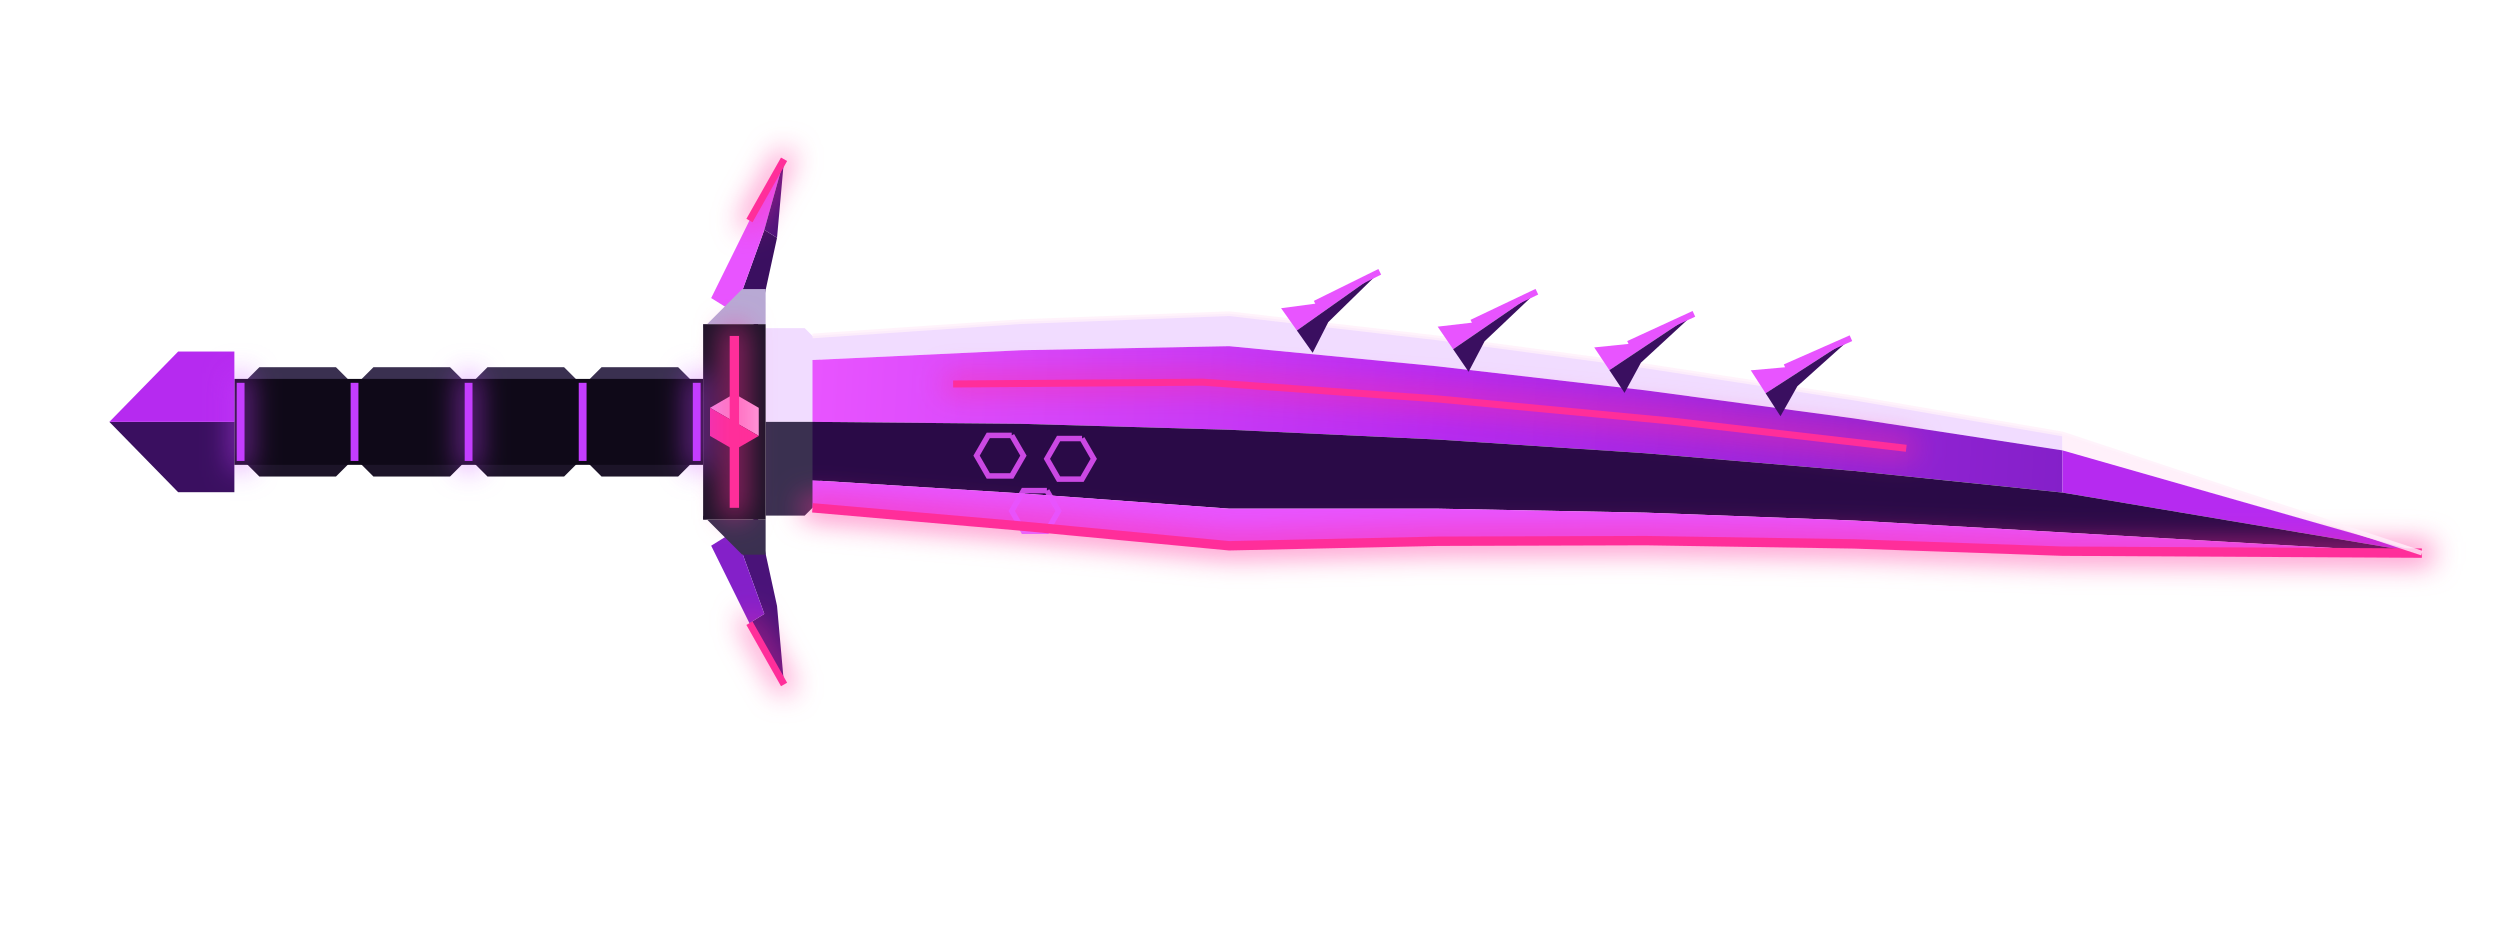
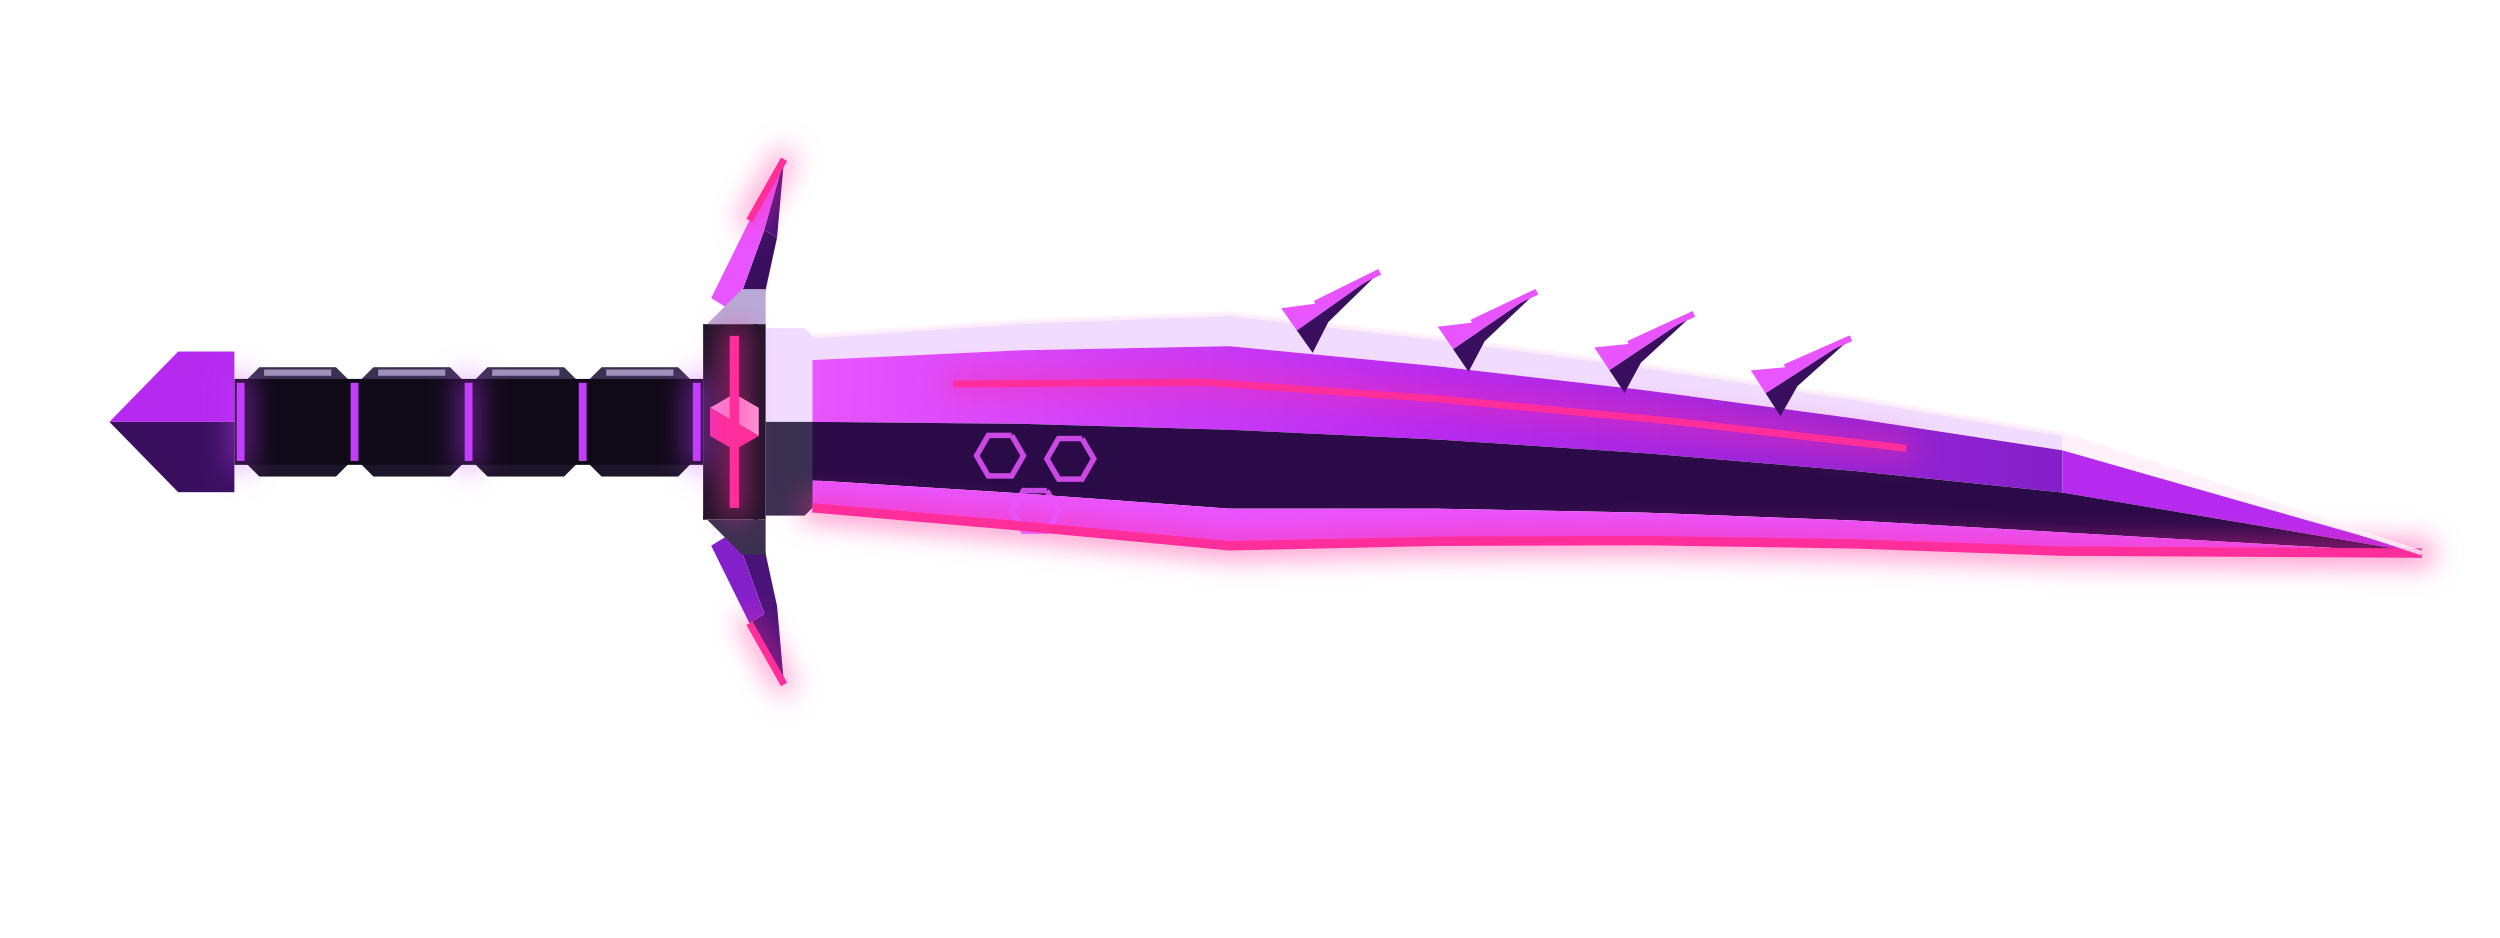
<svg xmlns="http://www.w3.org/2000/svg" viewBox="0 0 320 120" width="320" height="120">
  <defs>
    <linearGradient id="voracious-blade-a-sheen" gradientUnits="userSpaceOnUse" x1="104" y1="54" x2="264" y2="63.05">
      <stop offset="0" stop-color="#e854ff" />
      <stop offset="0.5" stop-color="#b62af0" />
      <stop offset="1" stop-color="#8420c9" />
    </linearGradient>
    <filter id="voracious-blade-a-glow" filterUnits="userSpaceOnUse" x="0" y="0" width="320" height="120" color-interpolation-filters="sRGB">
      <feGaussianBlur stdDeviation="1.8" />
    </filter>
  </defs>
  <path d="M94 40L96.97 41.85L99.46 30.44L97.83 29.42ZM30 54L14 54L22.8 63L30 63Z" fill="#3a0f60" />
  <path d="M94 40L97.83 29.42L95.93 28.23L91.03 38.15ZM97.83 29.42L100.36 20.39L95.93 28.23Z" fill="#e854ff" />
  <path d="M97.83 29.42L99.46 30.44L100.36 20.39ZM94 68L96.97 66.15L99.46 77.56L97.83 78.58ZM97.83 78.58L99.46 77.56L100.36 87.61ZM97.83 78.58L100.36 87.61L95.93 79.77Z" fill="#4a1379" />
  <path d="M94 68L97.83 78.58L95.93 79.77L91.03 69.85Z" fill="#8420c9" />
  <path d="M98 42L103 42L105 44L105 54L98 54Z" fill="#f1dcff" />
  <path d="M98 54L105 54L105 64L103 66L98 66ZM90 66.5L98 66.5L98 66L98 71L95 71L90 66ZM88.4 48.6L86.8 47L77 47L75.4 48.6L75.4 53.3L88.4 53.3ZM73.8 48.6L72.2 47L62.4 47L60.8 48.6L60.8 53.3L73.8 53.3ZM59.2 48.6L57.6 47L47.8 47L46.2 48.6L46.2 53.3L59.2 53.3ZM44.6 48.6L43 47L33.2 47L31.6 48.6L31.6 53.3L44.6 53.3Z" fill="#3a3050" />
  <path d="M90 42L95 37L98 37L98 42L98 41.5L90 41.5Z" fill="#b8a9d4" />
  <path d="M90 41.5L98 41.5L98 66.5L90 66.5ZM88.4 53.3L75.4 53.3L75.4 59.4L77 61L86.8 61L88.4 59.4ZM73.8 53.3L60.8 53.3L60.8 59.4L62.4 61L72.2 61L73.8 59.4ZM59.2 53.3L46.2 53.3L46.2 59.4L47.8 61L57.6 61L59.2 59.4ZM44.6 53.3L31.6 53.3L31.6 59.4L33.2 61L43 61L44.6 59.4Z" fill="#1c1428" />
  <path d="M90 48.5L30 48.5L30 59.5L90 59.5Z" fill="#0f0918" />
  <path d="M30 45L22.8 45L14 54L30 54Z" fill="#b62af0" />
  <path d="M90.88 52.2L94 50.4L97.12 52.2L97.12 55.8Z" fill="#ff9bdc" />
  <path d="M97.12 55.8L94 57.6L90.88 55.8L90.88 52.2Z" fill="#ff2e9a" />
  <g filter="url(#voracious-blade-a-glow)" fill="none" opacity="0.65" stroke-linejoin="miter" stroke-linecap="square">
    <path d="M95.93 28.23L100.36 20.39M95.93 79.77L100.36 87.61" stroke="#ff2e9a" stroke-width="2" />
    <path d="M89.18 49L89.18 59M59.98 49L59.98 59M30.8 49L30.8 59" stroke="#c43dff" stroke-width="2.2" />
    <path d="M94 43L94 65" stroke="#ff2e9a" stroke-width="2.64" />
  </g>
  <path d="M95.93 28.23L100.36 20.39M95.93 79.77L100.36 87.61" fill="none" stroke="#ff2e9a" stroke-width="0.9" stroke-linejoin="miter" stroke-miterlimit="8" />
  <path d="M89.18 49L89.18 59M74.58 49L74.58 59M59.98 49L59.98 59M45.38 49L45.38 59M30.8 49L30.8 59" fill="none" stroke="#c43dff" stroke-width="1" stroke-linejoin="miter" stroke-miterlimit="8" />
  <path d="M94 43L94 65" fill="none" stroke="#ff2e9a" stroke-width="1.2" stroke-linejoin="miter" stroke-miterlimit="8" />
+   <path d="M86.2 47.7L77.6 47.7M71.6 47.7L63 47.7M57 47.7L48.4 47.7M42.4 47.7L33.8 47.7" fill="none" stroke="#b8a9d4" stroke-width="0.8" opacity="0.8" stroke-linejoin="miter" stroke-miterlimit="8" />
  <path d="M104 43L130.67 41.17L157.33 40.15L184 43.25L210.67 46.85L237.33 50.95L264 55.55L264 57.65L237.33 53.56L210.67 49.97L184 46.89L157.33 44.31L130.67 44.83L104 46.08Z" fill="#f1dcff" />
  <path d="M264 55.55L310 70.8L264 57.65ZM242.4 57.38L244 55.78L245.6 57.38L244 58.98Z" fill="#fff0fa" />
  <path d="M104 46.08L130.67 44.83L157.33 44.31L184 46.89L210.67 49.97L237.33 53.56L264 57.65L264 63.05L237.33 60.28L210.67 58.02L184 56.26L157.33 55.01L130.67 54.25L104 54Z" fill="url(#voracious-blade-a-sheen)" />
  <path d="M264 57.65L310 70.8L264 63.05Z" fill="#b62af0" />
  <path d="M104 54L130.67 54.25L157.33 55.01L184 56.26L210.67 58.02L237.33 60.28L264 63.05L264 68.15L237.33 66.63L210.67 65.62L184 65.11L157.33 65.11L130.67 63.15L104 61.48ZM264 63.05L310 70.8L264 68.15Z" fill="#2a0a47" />
  <path d="M104 61.48L130.67 63.15L157.33 65.11L184 65.11L210.67 65.62L237.33 66.63L264 68.15L264 70.55L237.33 69.62L210.67 69.2L184 69.28L157.33 69.86L130.67 67.33L104 65ZM264 68.15L310 70.8L264 70.55Z" fill="#e854ff" />
  <g filter="url(#voracious-blade-a-glow)" fill="none" opacity="0.65" stroke-linejoin="miter" stroke-linecap="square">
    <path d="M122 49.15L154 48.92L184 51.06L214 53.9L244 57.38" stroke="#ff2e9a" stroke-width="2" />
    <path d="M104 65L130.67 67.33L157.33 69.86L184 69.28L210.67 69.2L237.33 69.62L264 70.55L310 70.8" stroke="#ff2e9a" stroke-width="2.64" />
  </g>
  <path d="M122 49.15L154 48.92L184 51.06L214 53.9L244 57.38" fill="none" stroke="#ff2e9a" stroke-width="0.9" stroke-linejoin="miter" stroke-miterlimit="8" />
  <path d="M129.5 55.73L131 58.32L129.5 60.92L126.5 60.92L125 58.32L126.5 55.73L129.5 55.73M138.5 56.13L140 58.73L138.5 61.33L135.5 61.33L134 58.73L135.5 56.13L138.5 56.13M134 62.8L135.5 65.4L134 68L131 68L129.5 65.4L131 62.8L134 62.8" fill="none" stroke="#e854ff" stroke-width="0.7" opacity="0.85" stroke-linejoin="miter" stroke-miterlimit="8" />
  <path d="M104 65L130.67 67.33L157.33 69.86L184 69.28L210.67 69.2L237.33 69.62L264 70.55L310 70.8" fill="none" stroke="#ff2e9a" stroke-width="1.2" stroke-linejoin="miter" stroke-miterlimit="8" />
  <path d="M104 43L130.67 41.17L157.33 40.15L184 43.25L210.67 46.85L237.33 50.95L264 55.55L310 70.8" fill="none" stroke="#fff0fa" stroke-width="0.6" opacity="0.8" stroke-linejoin="miter" stroke-miterlimit="8" />
  <path d="M166 42.3L163.98 39.45L168.35 38.87L171.3 37.42L171.84 38.17ZM171.84 38.17L171.3 37.42L176.61 34.79ZM186 44.7L184.02 41.81L188.4 41.3L191.37 39.89L191.89 40.65ZM191.89 40.65L191.37 39.89L196.72 37.34ZM206 47.38L204.06 44.47L208.45 44.02L211.44 42.64L211.95 43.41ZM211.95 43.41L211.44 42.64L216.82 40.17ZM226 50.34L224.1 47.4L228.49 47.01L231.5 45.68L232.01 46.46ZM232.01 46.46L231.5 45.68L236.92 43.29Z" fill="#e854ff" />
  <path d="M166 42.3L171.84 38.17L172.37 38.93L170.02 41.23L168.02 45.16ZM171.84 38.17L176.61 34.79L172.37 38.93ZM186 44.7L191.89 40.65L192.42 41.42L190.03 43.68L187.98 47.59ZM191.89 40.65L196.72 37.34L192.42 41.42ZM206 47.38L211.95 43.41L212.46 44.19L210.04 46.42L207.94 50.29ZM211.95 43.41L216.82 40.17L212.46 44.19ZM226 50.34L232.01 46.46L232.51 47.24L230.06 49.44L227.9 53.28ZM232.01 46.46L236.92 43.29L232.51 47.24Z" fill="#3a0f60" />
  <path d="M168.35 38.87L176.61 34.79M188.4 41.3L196.72 37.34M208.45 44.02L216.82 40.17M228.49 47.01L236.92 43.29" fill="none" stroke="#e854ff" stroke-width="0.8" stroke-linejoin="miter" stroke-miterlimit="8" />
</svg>
